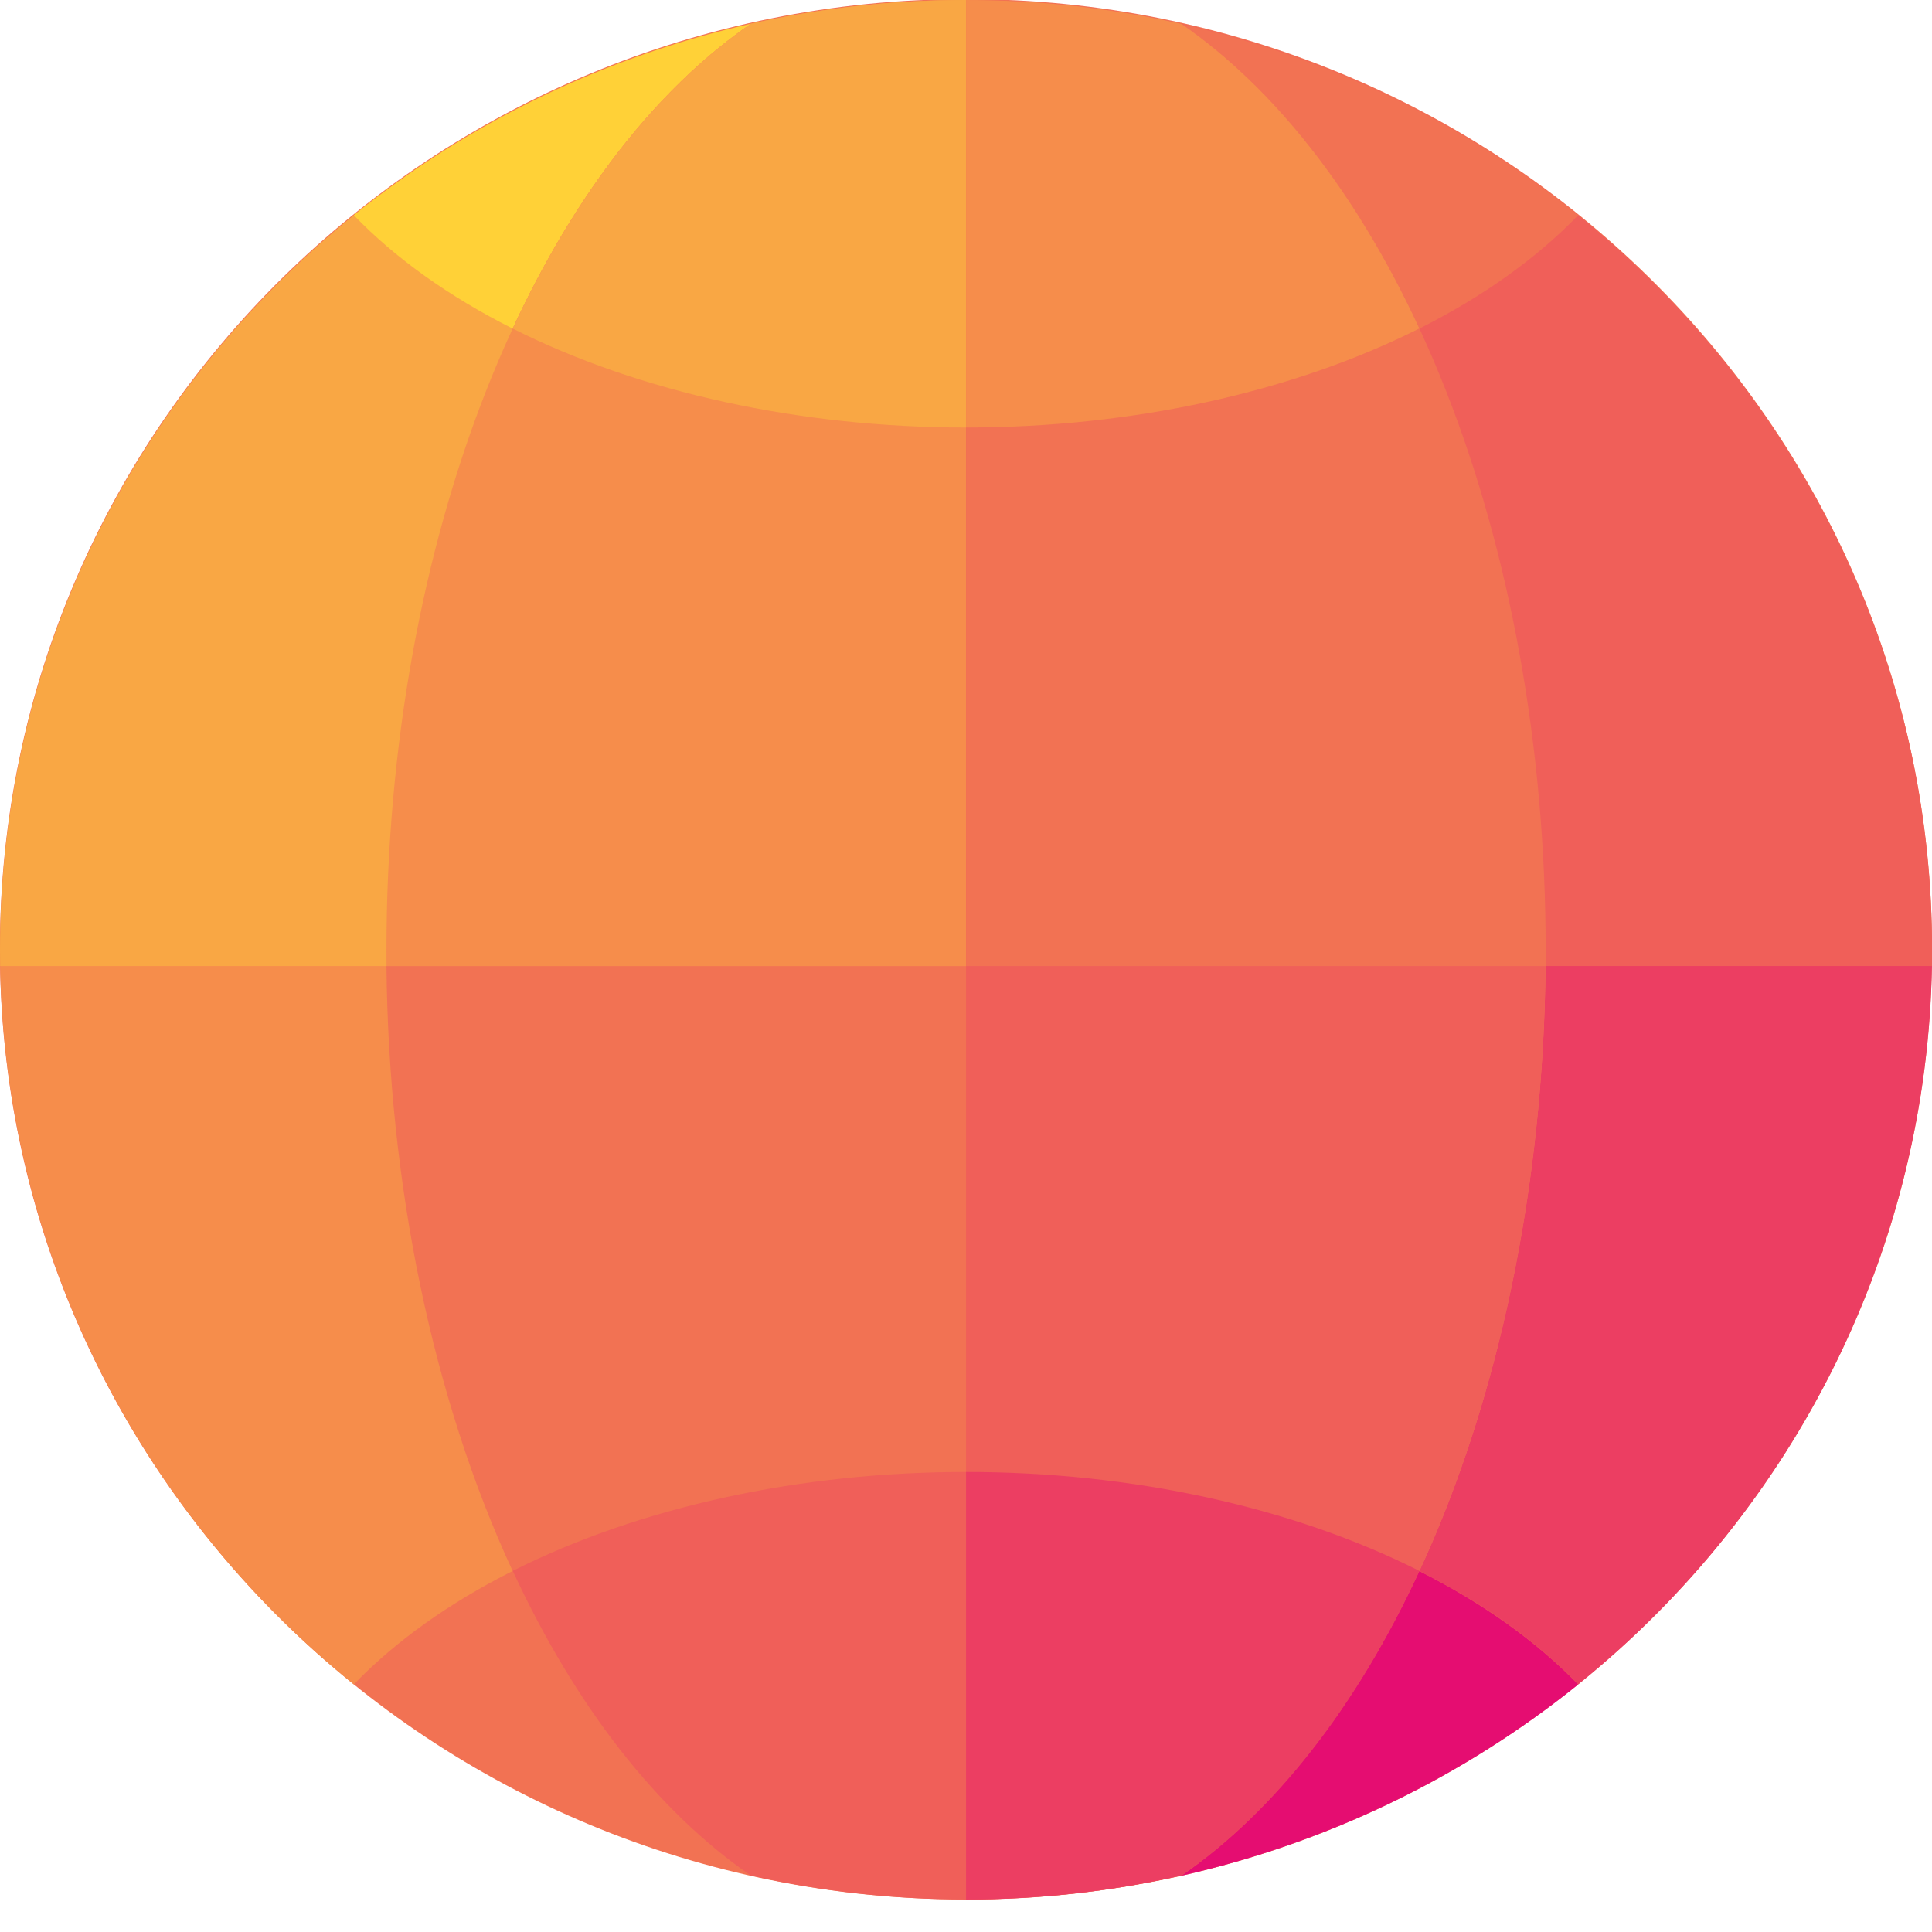
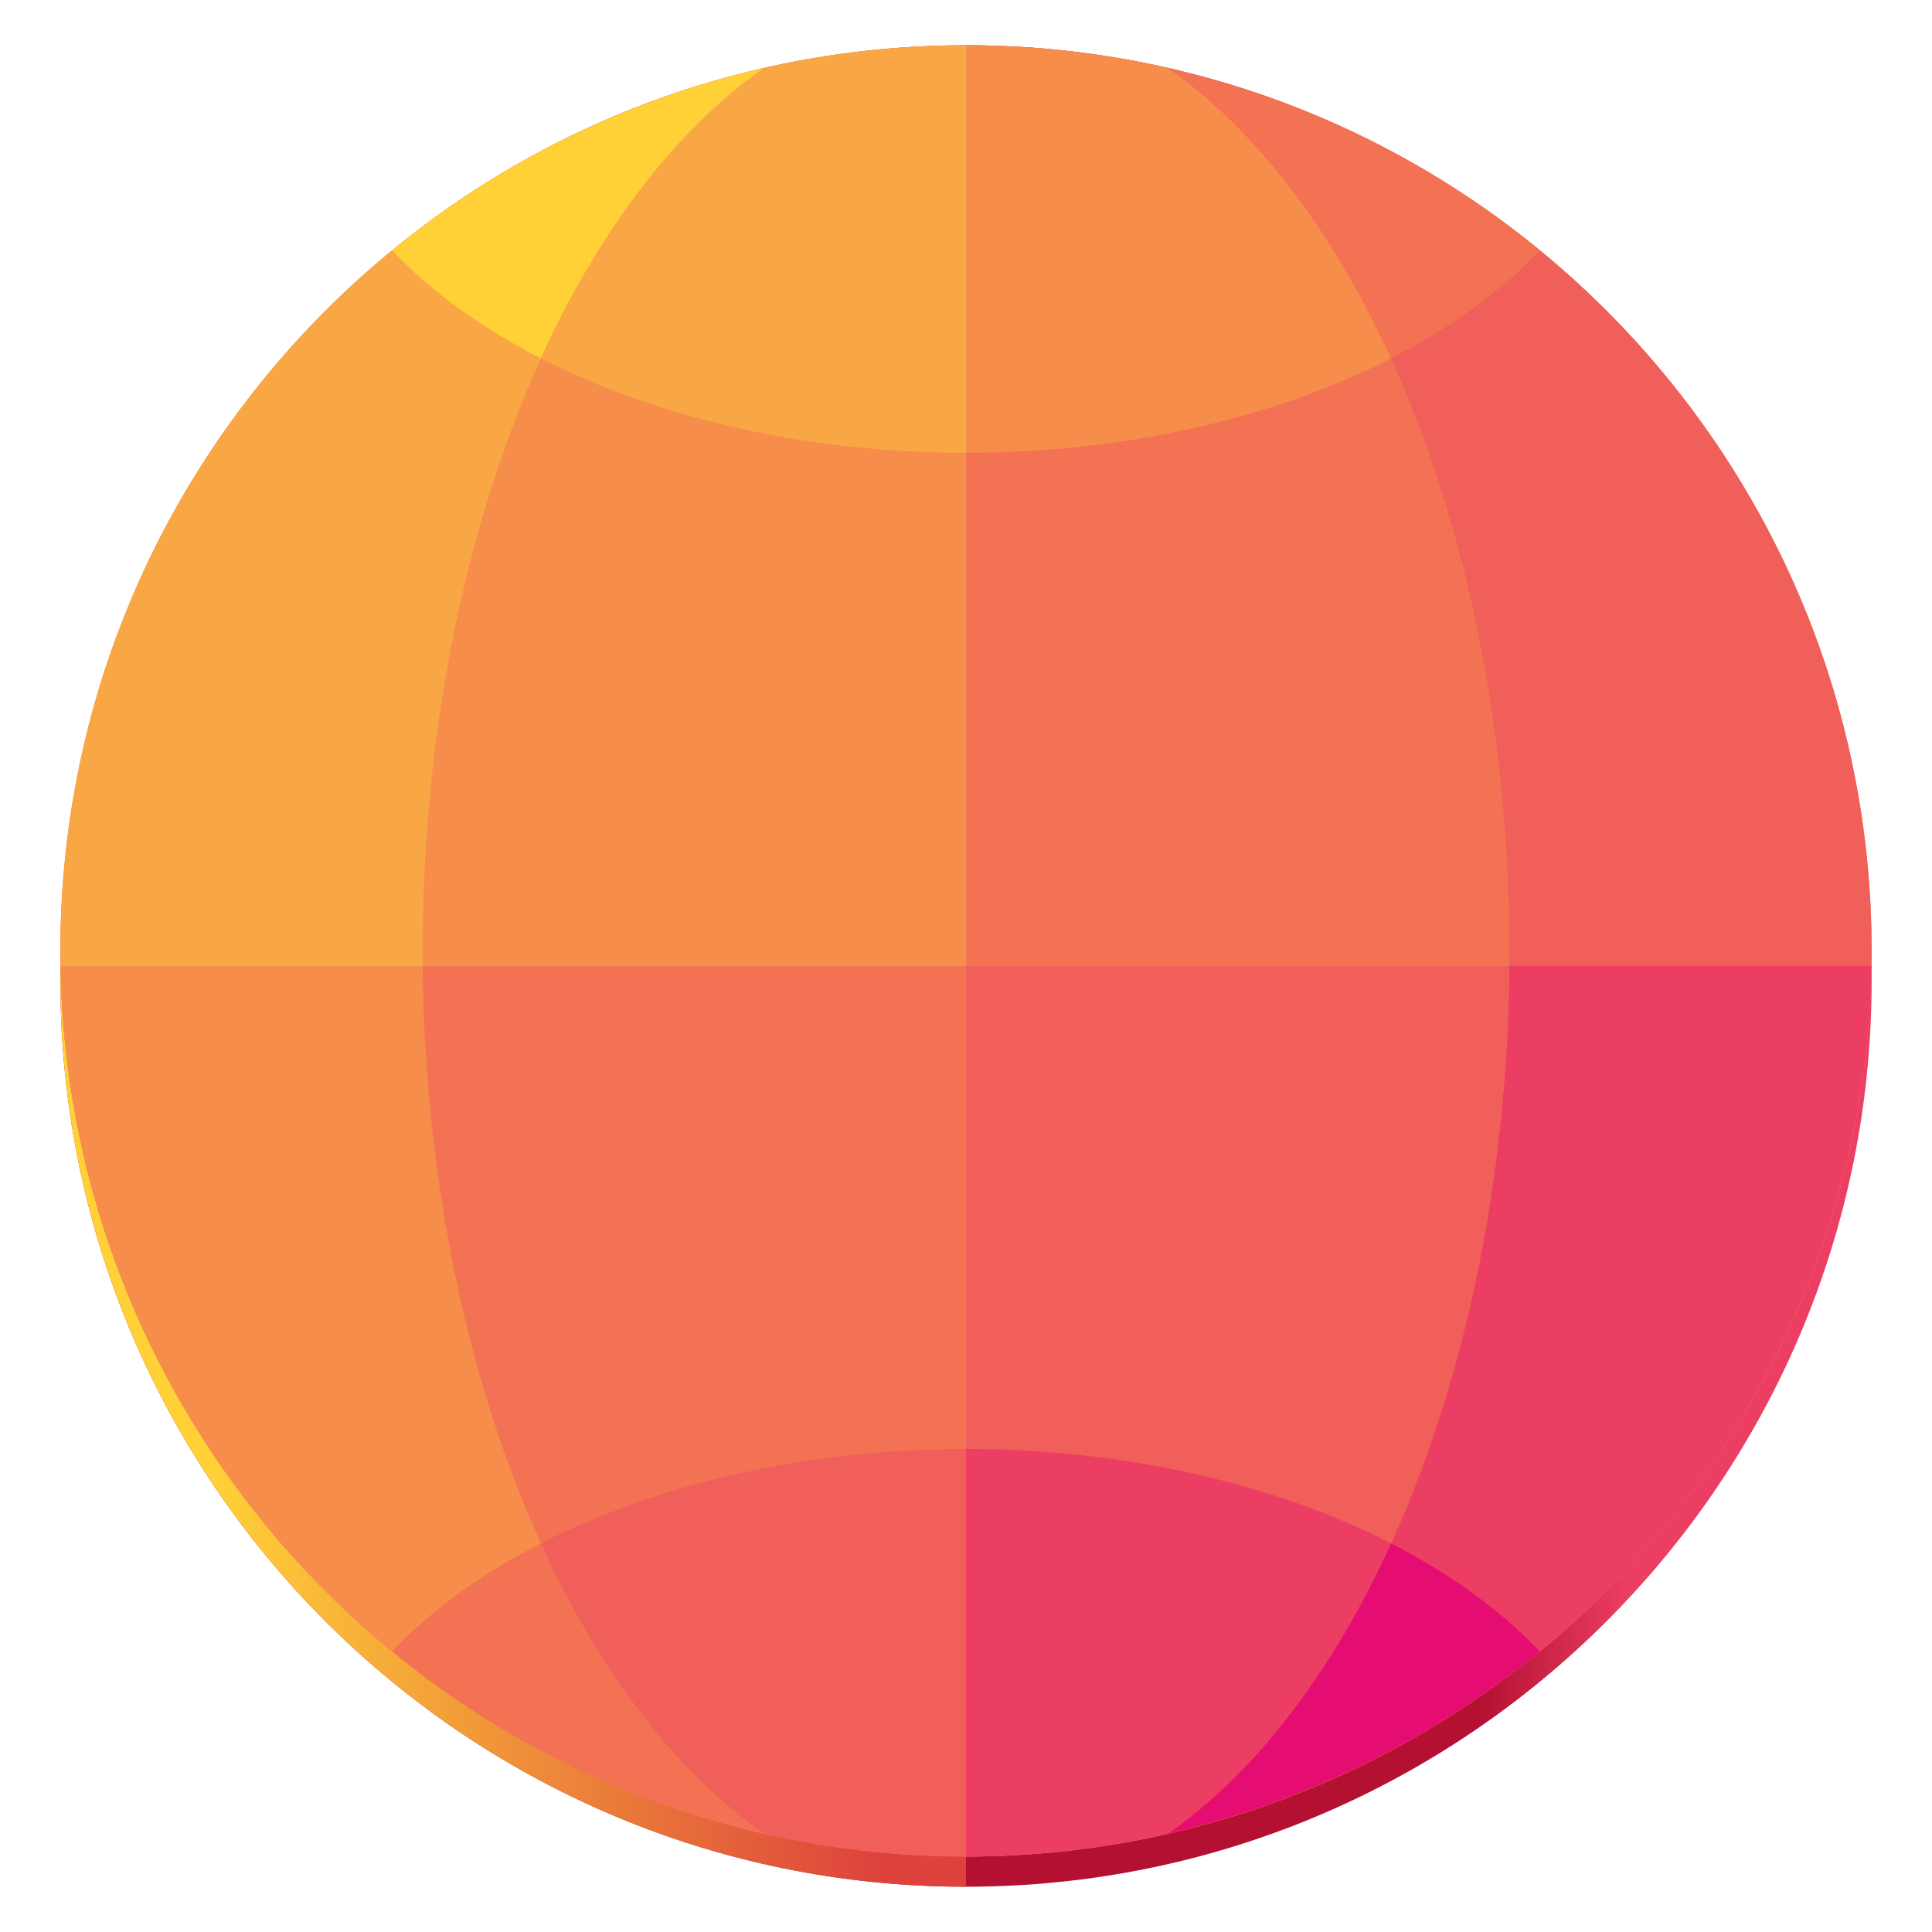
- <svg xmlns="http://www.w3.org/2000/svg" width="64" height="64" version="1.1" viewBox="0 0 16.933 16.933">
-   <defs>
-     <linearGradient x1="280" x2="280" y1="172" y2="20" gradientUnits="userSpaceOnUse">
-       <stop stop-color="#babdb6" offset="0" />
-       <stop stop-color="#babdb6" stop-opacity="0" offset="1" />
-     </linearGradient>
-     <clipPath>
-       <circle cx="64" cy="236" r="52" enable-background="new" fill="#3584e4" style="paint-order:normal" />
-     </clipPath>
-   </defs>
-   <g transform="translate(0 -280.07)">
-     <circle cx="339.13" cy="285.69" r="0" enable-background="new" fill="#d5d3cf" />
-     <path d="m8.467 280.34c4.676 0 8.467 3.729 8.467 8.328 0 4.599-3.791 8.328-8.467 8.328-4.676 0-8.467-3.729-8.467-8.328 0-4.599 3.791-8.328 8.467-8.328z" fill="url(#a-3)" stroke-width=".14" />
-     <path d="m8.467 280.34c-4.676 0-8.467 3.729-8.467 8.328 0 4.599 3.791 8.328 8.467 8.328z" fill="url(#b-6)" stroke-width=".14" />
-     <g>
-       <g stroke-width=".14">
-         <path d="m16.933 288.39c0 4.599-3.791 8.328-8.467 8.328-4.676 0-8.467-3.729-8.467-8.328 0-4.599 3.791-8.328 8.467-8.328 4.676 0 8.467 3.729 8.467 8.328z" fill="#f27253" />
-         <path d="m3.387 288.53c0.018 1.931 0.407 3.799 1.106 5.309-0.556 0.28-1.028 0.616-1.392 0.994-1.925-1.551-3.059-3.856-3.1-6.303z" fill="#f68d4b" />
-         <path d="m8.467 292.97v3.748c-0.635 0-1.268-0.07-1.887-0.21-0.819-0.563-1.537-1.484-2.086-2.67 1.115-0.561 2.521-0.867 3.973-0.867z" fill="#f05f59" />
-         <path d="m13.546 288.53c-0.018 1.931-0.407 3.799-1.106 5.309 0.557 0.28 1.028 0.616 1.392 0.994 1.925-1.551 3.059-3.856 3.101-6.303z" fill="#ec3e62" />
-         <path d="m8.467 288.53v8.189c0.635 0 1.268-0.07 1.887-0.21 1.901-1.309 3.16-4.455 3.192-7.979z" fill="#f05f59" />
-         <path d="m8.467 292.97v3.748c0.635 0 1.268-0.07 1.887-0.21 0.819-0.563 1.537-1.484 2.086-2.67-1.115-0.561-2.521-0.867-3.973-0.867z" fill="#ec3e62" />
-       </g>
-       <path d="m12.44 293.84c-0.549 1.186-1.268 2.106-2.086 2.67 1.275-0.287 2.466-0.861 3.478-1.676-0.364-0.377-0.836-0.714-1.392-0.994z" fill="#e50d71" />
-       <g stroke-width=".14">
-         <path d="m8.467 280.07c-4.676 0-8.467 3.729-8.467 8.328 0 0.046 5.3333e-4 0.093 0.001 0.139h8.466z" fill="#f9a744" />
-         <path d="m6.579 280.28c-1.276 0.287-2.466 0.861-3.478 1.676 0.364 0.378 0.836 0.714 1.392 0.994 0.549-1.187 1.268-2.107 2.086-2.671z" fill="#ffd137" />
-         <path d="m8.467 280.07c-0.635 0-1.268 0.07-1.887 0.209-1.928 1.328-3.193 4.543-3.193 8.119 0 0.046 0 0.093 5.334e-4 0.139h5.079z" fill="#f68d4b" />
-         <path d="m8.467 280.07c-0.635 0-1.268 0.07-1.887 0.209-0.818 0.564-1.537 1.484-2.086 2.671 1.116 0.561 2.521 0.867 3.973 0.867z" fill="#f9a744" />
-         <path d="m8.467 280.07c4.676 0 8.467 3.729 8.467 8.328 0 0.046-5.87e-4 0.093-0.001 0.139h-8.466z" fill="#f05f59" />
-         <path d="m10.354 280.28c1.276 0.287 2.466 0.861 3.478 1.676-0.364 0.378-0.836 0.714-1.392 0.994-0.55-1.186-1.268-2.106-2.086-2.67z" fill="#f27253" />
-         <path d="m8.467 280.07c0.635 0 1.268 0.07 1.887 0.209 1.928 1.328 3.193 4.543 3.193 8.119 0 0.046 0 0.093-5.33e-4 0.139h-5.079z" fill="#f27253" />
-         <path d="m8.467 280.07c0.635 0 1.268 0.07 1.887 0.209 0.818 0.564 1.537 1.484 2.086 2.67-1.116 0.561-2.521 0.868-3.973 0.868z" fill="#f68d4b" />
-       </g>
+ <svg xmlns="http://www.w3.org/2000/svg" height="128" viewBox="0 0 128 128" width="128" version="1.1" id="svg513" xml:space="preserve">
+   <defs id="defs517" />
+   <linearGradient id="a" gradientUnits="userSpaceOnUse" x1="98" x2="108" y1="112" y2="112">
+     <stop offset="0" stop-color="#16529c" id="stop430" style="stop-color:#b41032;stop-opacity:1;" />
+     <stop offset="1" stop-color="#236ac0" id="stop432" style="stop-color:#ec3e62;stop-opacity:1;" />
+   </linearGradient>
+   <linearGradient id="b" gradientTransform="rotate(-90,-18,139)" gradientUnits="userSpaceOnUse" x1="1" x2="1" y1="215" y2="171">
+     <stop offset="0" stop-color="#2166bb" id="stop435" style="stop-color:#dd433c;stop-opacity:1;" />
+     <stop offset="1" stop-color="#89eda9" id="stop437" style="stop-color:#ffd137;stop-opacity:1;" />
+   </linearGradient>
+   <filter id="c" height="1" width="1" x="0" y="0">
+     <feColorMatrix in="SourceGraphic" type="matrix" values="0 0 0 0 1 0 0 0 0 1 0 0 0 0 1 0 0 0 1 0" id="feColorMatrix440" />
+   </filter>
+   <mask id="d">
+     <g filter="url(#c)" id="g445">
+       <rect fill-opacity="0.5" height="128" width="128" id="rect443" x="0" y="0" />
    </g>
-     <circle cx="-19.347" cy="294.53" r="0" enable-background="new" fill="#d5d3cf" />
-   </g>
+   </mask>
+   <clipPath id="e">
+     <rect height="152" width="192" id="rect448" x="0" y="0" />
+   </clipPath>
+   <mask id="f">
+     <g filter="url(#c)" id="g453">
+       <rect fill-opacity="0.5" height="128" width="128" id="rect451" x="0" y="0" />
+     </g>
+   </mask>
+   <clipPath id="g">
+     <rect height="152" width="192" id="rect456" x="0" y="0" />
+   </clipPath>
+   <mask id="h">
+     <g filter="url(#c)" id="g461">
+       <rect fill-opacity="0.5" height="128" width="128" id="rect459" x="0" y="0" />
+     </g>
+   </mask>
+   <clipPath id="i">
+     <rect height="152" width="192" id="rect464" x="0" y="0" />
+   </clipPath>
+   <path d="m 64,5 c 33.137,0 60,26.863 60,60 0,33.137 -26.863,60 -60,60 C 30.863,125 4,98.137 4,65 4,31.863 30.863,5 64,5 Z m 0,0" fill="url(#a)" id="path467" style="fill:url(#a)" />
+   <path d="M 64,5 C 30.863,5 4,31.863 4,65 c 0,33.137 26.863,60 60,60 z m 0,0" fill="url(#b)" id="path469" style="fill:url(#b)" />
+   <path d="M 124,63 C 124,96.137 97.137,123 64,123 30.863,123 4,96.137 4,63 4,29.863 30.863,3 64,3 c 33.137,0 60,26.863 60,60 z m 0,0" fill="#40a1c8" id="path471" style="fill:#f27253;fill-opacity:1" />
+   <path d="m 28.004,64 c 0.125,13.914 2.883,27.367 7.836,38.25 -3.941,2.016 -7.281,4.441 -9.863,7.16 C 12.336,98.238 4.301,81.629 4.008,64 Z m 0,0" fill="#49bbb0" id="path473" style="fill:#f68d4b;fill-opacity:1" />
+   <path d="m 64,96 v 27 c -4.5,0 -8.988,-0.508 -13.375,-1.512 C 44.824,117.43 39.73,110.797 35.844,102.25 43.746,98.211 53.711,96 64,96 Z m 0,0" fill="#378bde" id="path475" style="fill:#f05f59;fill-opacity:1" />
+   <path d="m 99.996,64 c -0.125,13.914 -2.883,27.367 -7.84,38.25 3.945,2.016 7.281,4.441 9.863,7.16 C 115.66,98.238 123.695,81.629 123.992,64 Z m 0,0" fill="#266ec6" id="path477" style="fill:#ec3e62;fill-opacity:1" />
+   <path d="m 64,64 v 59 c 4.5,0 8.988,-0.508 13.375,-1.512 C 90.848,112.055 99.766,89.391 99.996,64 Z m 0,0" fill="#378bde" id="path479" style="fill:#f05f59;fill-opacity:1" />
+   <path d="m 64,96 v 27 c 4.5,0 8.988,-0.508 13.375,-1.512 C 83.176,117.43 88.27,110.797 92.156,102.25 84.254,98.211 74.289,96 64,96 Z m 0,0" fill="#266ec6" id="path481" style="fill:#ec3e62;fill-opacity:1" />
+   <path d="m 92.16,102.25 c -3.891,8.547 -8.984,15.176 -14.781,19.238 9.035,-2.066 17.473,-6.203 24.645,-12.078 -2.582,-2.719 -5.922,-5.145 -9.863,-7.16 z m 0,0" fill="#1e62b5" id="path483" style="fill:#e50d71;fill-opacity:1" />
+   <path d="M 64,3 C 30.863,3 4,29.863 4,63 c 0,0.332 0.004,0.668 0.008,1 H 64 Z m 0,0" fill="#53d795" id="path485" style="fill:#f9a744;fill-opacity:1" />
+   <path d="M 50.625,4.508 C 41.586,6.578 33.148,10.711 25.977,16.586 28.559,19.309 31.898,21.73 35.844,23.75 39.734,15.199 44.828,8.57 50.625,4.508 Z m 0,0" fill="#72e99a" id="path487" style="fill:#ffd137;fill-opacity:1" />
+   <path d="M 64,3 C 59.5,3 55.016,3.508 50.625,4.508 36.961,14.078 28,37.242 28,63 c 0,0.332 0,0.668 0.004,1 H 64 Z m 0,0" fill="#49bbb0" id="path489" style="fill:#f68d4b;fill-opacity:1" />
+   <path d="M 64,3 C 59.5,3 55.016,3.508 50.625,4.508 44.828,8.57 39.734,15.199 35.844,23.75 43.75,27.789 53.711,30 64,30 Z m 0,0" fill="#53d795" id="path491" style="fill:#f9a744;fill-opacity:1" />
+   <path d="m 64,3 c 33.137,0 60,26.863 60,60 0,0.332 -0.004,0.668 -0.008,1 H 64 Z m 0,0" fill="#378bde" id="path493" style="fill:#f05f59;fill-opacity:1" />
+   <path d="m 77.375,4.508 c 9.039,2.07 17.477,6.203 24.648,12.078 -2.582,2.723 -5.922,5.145 -9.863,7.16 C 88.266,15.199 83.172,8.57 77.375,4.508 Z m 0,0" fill="#40a1c8" id="path495" style="fill:#f27253;fill-opacity:1" />
+   <path d="M 64,3 C 68.5,3 72.988,3.508 77.375,4.508 91.039,14.078 100,37.242 100,63 c 0,0.332 0,0.668 -0.004,1 H 64 Z m 0,0" fill="#40a1c8" id="path497" style="fill:#f27253;fill-opacity:1" />
+   <path d="m 64,3 c 4.5,0 8.988,0.508 13.375,1.508 5.797,4.062 10.891,10.691 14.781,19.238 C 84.25,27.789 74.289,30 64,30 Z m 0,0" fill="#49bbb0" id="path499" style="fill:#f68d4b;fill-opacity:1" />
</svg>
